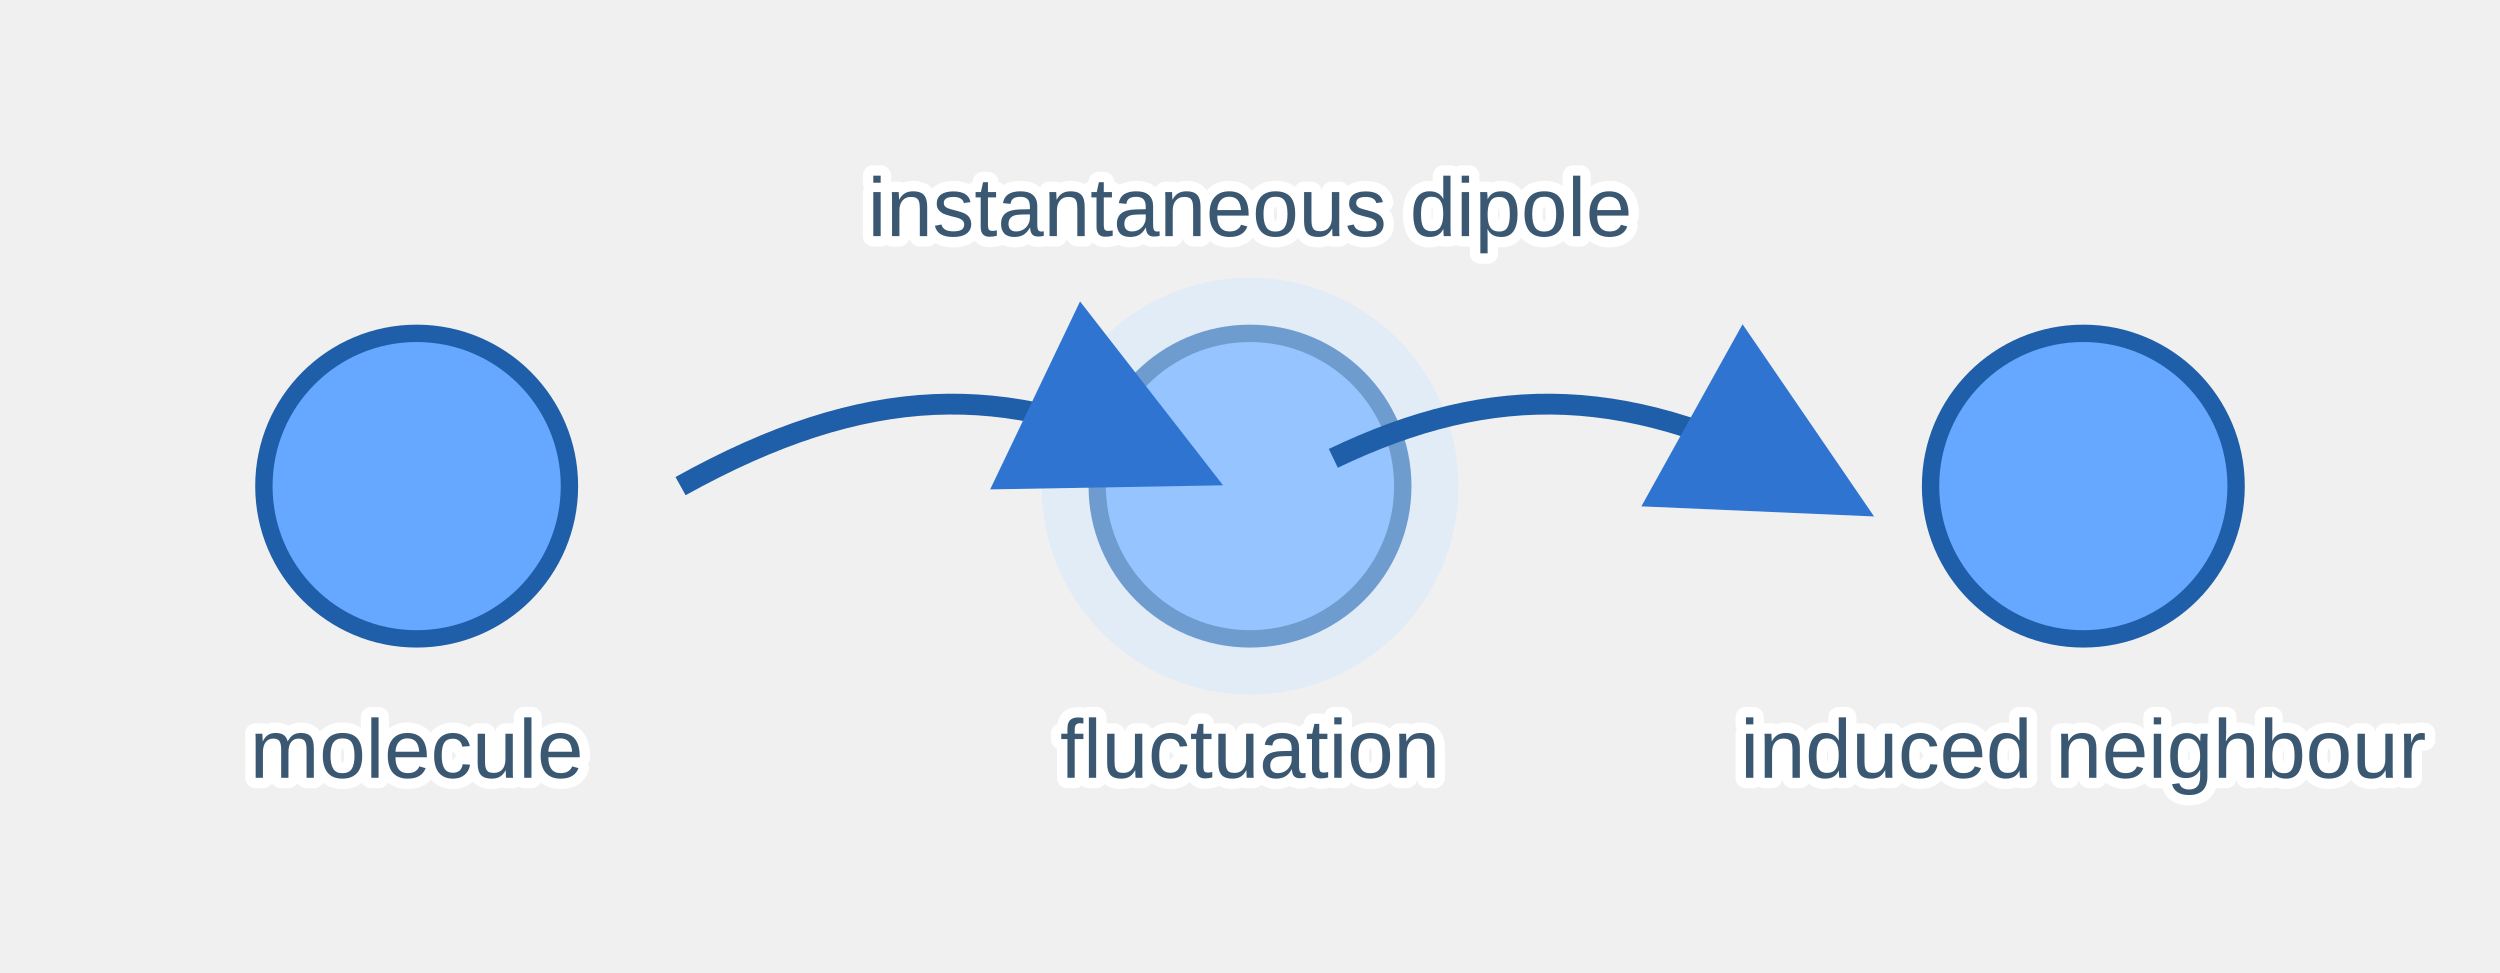
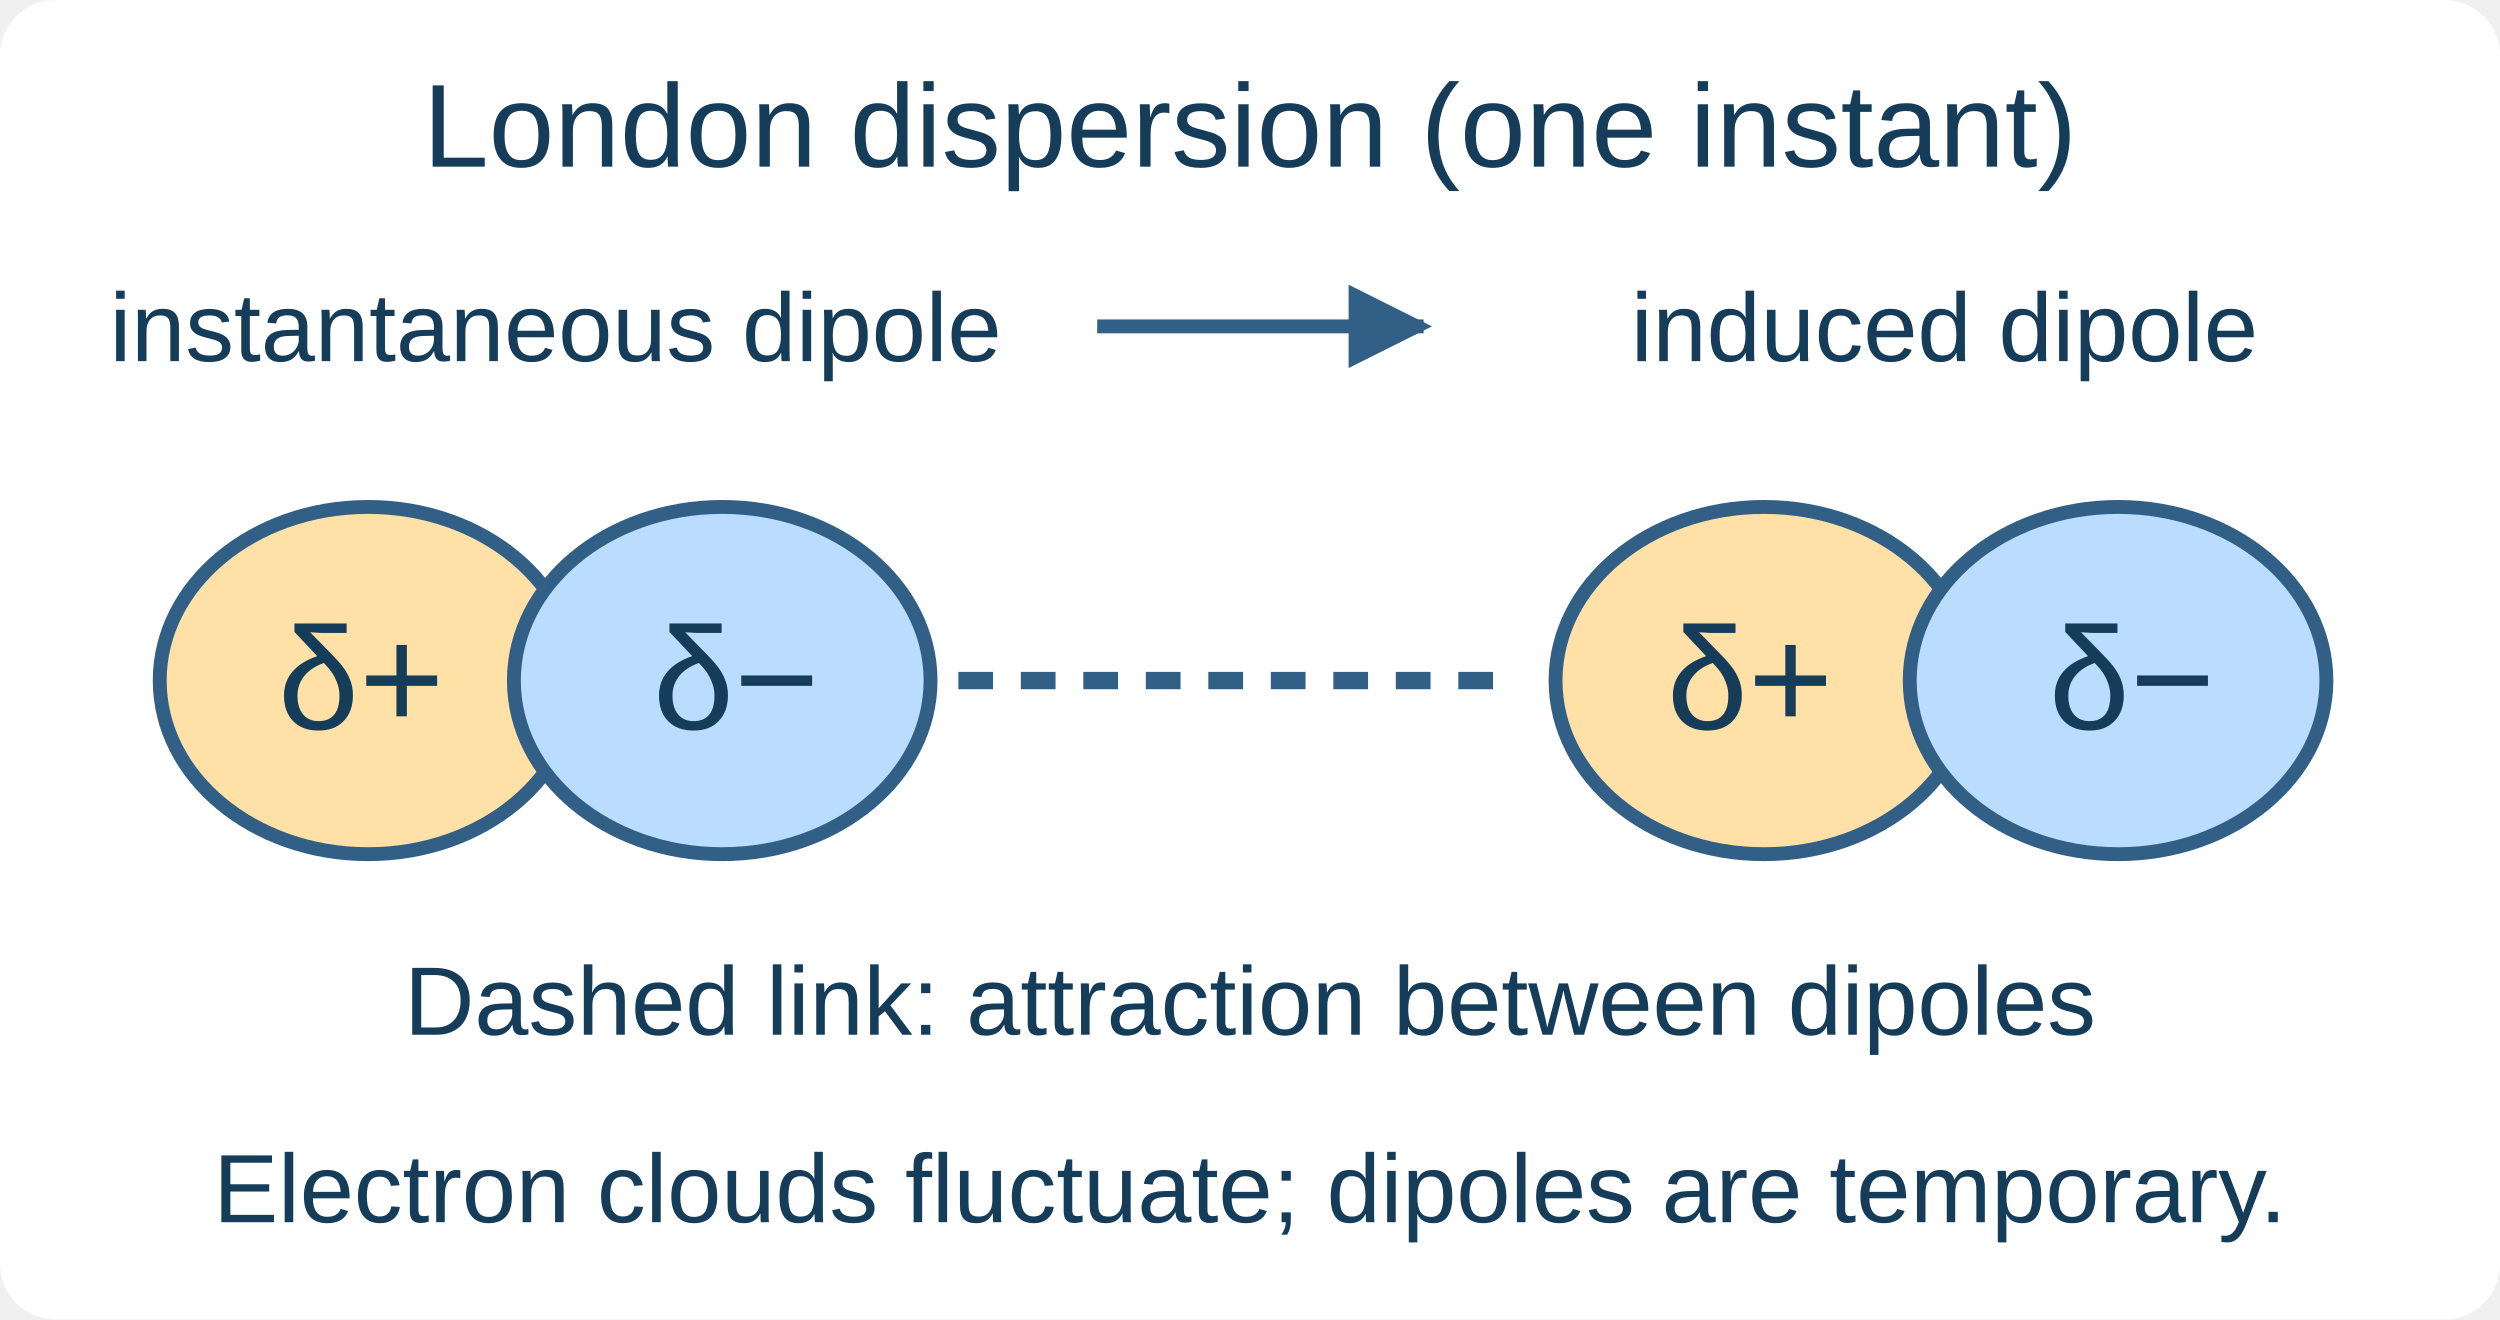
- <svg xmlns="http://www.w3.org/2000/svg" viewBox="0 0 360 140" width="360" height="140" role="img" aria-labelledby="title-london">
+ <svg xmlns="http://www.w3.org/2000/svg" viewBox="0 0 360 190" width="360" height="190" role="img" aria-labelledby="title desc">
+   <rect width="360" height="190" rx="8" fill="white" />
  <defs>
-     <style>
-       .mol{fill:#66a8ff;stroke:#1f5ea8;stroke-width:2.5;}
-       .arrow{fill:none;stroke:#1f5ea8;stroke-width:3;marker-end:url(#arr);} 
-       .lbl{font-family:Segoe UI,Arial,Helvetica,sans-serif;font-size:14px;fill:#0b2840;paint-order:stroke;stroke:#ffffff;stroke-width:3;stroke-linejoin:round;}
-       .cap{font-family:Segoe UI,Arial,Helvetica,sans-serif;font-size:12px;fill:#3b5872;paint-order:stroke;stroke:#ffffff;stroke-width:3;stroke-linejoin:round;}
-       @media (prefers-color-scheme: dark) {
-         .lbl{fill:#e6f2ff;stroke:#0b2840;}
-         .cap{fill:#9fb9d9;stroke:#0b2840;}
-         .arrow{stroke:#2f74d0;}
-         .mol{stroke:#2f74d0;}
-       }
-     </style>
-     <marker id="arr" markerWidth="10" markerHeight="10" refX="7" refY="5" orient="auto">
-       <path d="M0 0 L10 5 L0 10 z" fill="#2f74d0" />
+     <marker id="arrow" viewBox="0 0 10 10" refX="9" refY="5" markerWidth="6" markerHeight="6" orient="auto">
+       <path d="M0 0L10 5L0 10Z" fill="#315f85" />
    </marker>
  </defs>
-   <circle class="mol" cx="60" cy="70" r="22" />
-   <circle class="mol" cx="180" cy="70" r="22" />
-   <circle class="mol" cx="300" cy="70" r="22" />
-   <ellipse cx="180" cy="70" rx="30" ry="30" fill="#cfe6ff" opacity="0.45" />
-   <text x="180" y="34" text-anchor="middle" class="cap">instantaneous dipole</text>
-   <path class="arrow" d="M98 70 C125 55, 145 55, 168 66" />
-   <path class="arrow" d="M192 66 C215 55, 235 55, 262 70" />
-   <text x="60" y="112" text-anchor="middle" class="cap">molecule</text>
-   <text x="180" y="112" text-anchor="middle" class="cap">fluctuation</text>
-   <text x="300" y="112" text-anchor="middle" class="cap">induced neighbour</text>
+   <g font-family="Arial, sans-serif" fill="#153c59" text-anchor="middle">
+     <text x="180" y="24" font-size="17">London dispersion (one instant)</text>
+     <text x="80" y="52" font-size="14">instantaneous dipole</text>
+     <text x="280" y="52" font-size="14">induced dipole</text>
+     <path d="M158 47H205" stroke="#315f85" stroke-width="2" marker-end="url(#arrow)" />
+     <g stroke="#315f85" stroke-width="2">
+       <ellipse cx="53" cy="98" rx="30" ry="25" fill="#ffe1a8" />
+       <ellipse cx="104" cy="98" rx="30" ry="25" fill="#b9dcff" />
+       <ellipse cx="254" cy="98" rx="30" ry="25" fill="#ffe1a8" />
+       <ellipse cx="305" cy="98" rx="30" ry="25" fill="#b9dcff" />
+     </g>
+     <g font-size="21">
+       <text x="52" y="105">δ+</text>
+       <text x="106" y="105">δ−</text>
+       <text x="252" y="105">δ+</text>
+       <text x="307" y="105">δ−</text>
+     </g>
+     <path d="M138 98H219" stroke="#315f85" stroke-width="2.5" stroke-dasharray="5 4" />
+     <text x="180" y="149" font-size="14">Dashed link: attraction between dipoles</text>
+     <text x="180" y="176" font-size="14">Electron clouds fluctuate; dipoles are temporary.</text>
+   </g>
</svg>
